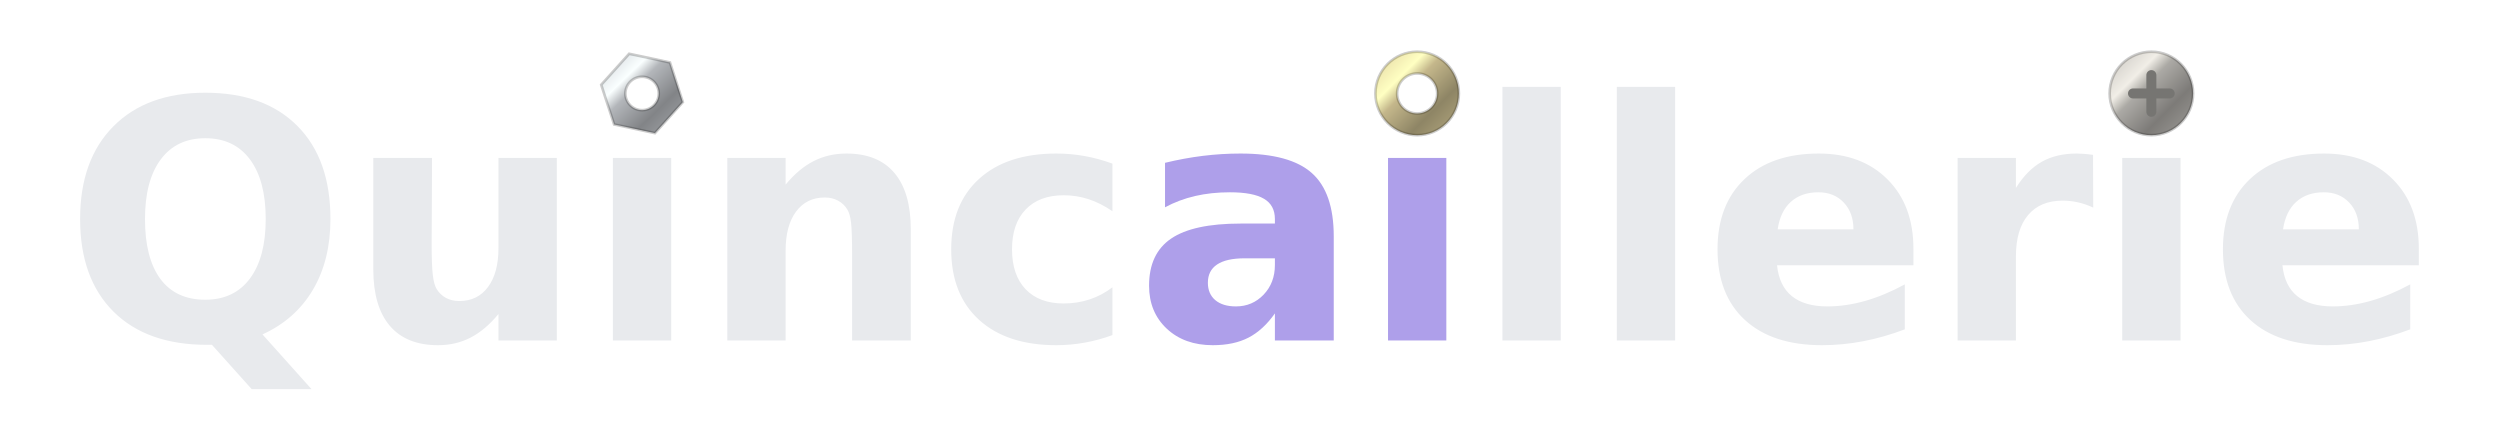
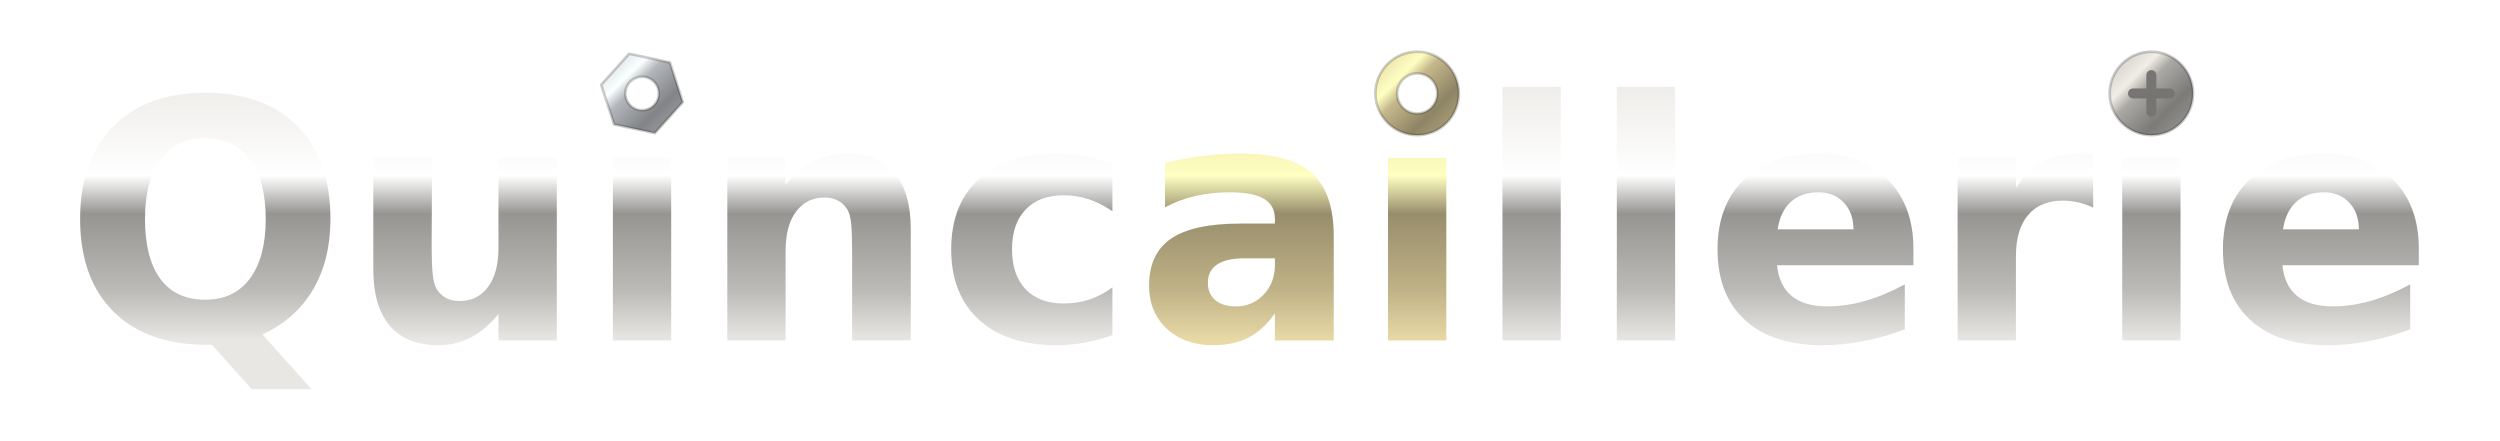
<svg xmlns="http://www.w3.org/2000/svg" viewBox="0 0 749 132" width="749" height="132" role="img" aria-label="Quincaillerie">
  <defs>
+     <linearGradient id="ink_dark" gradientUnits="userSpaceOnUse" x1="0" y1="26.0" x2="0" y2="102.0">
+       <stop offset="0.0" stop-color="#EFEDEA" />
+       <stop offset="0.35" stop-color="#FFFFFF" />
+       <stop offset="0.5" stop-color="#969592" />
+       <stop offset="0.8" stop-color="#BBBAB7" />
+       <stop offset="1.0" stop-color="#E9E7E4" />
+     </linearGradient>
+     <linearGradient id="accent_dark" gradientUnits="userSpaceOnUse" x1="0" y1="26.0" x2="0" y2="102.0">
+       <stop offset="0.0" stop-color="#E8D9A5" />
+       <stop offset="0.35" stop-color="#FFFFC2" />
+       <stop offset="0.5" stop-color="#988E6C" />
+       <stop offset="0.8" stop-color="#BFB287" />
+       <stop offset="1.0" stop-color="#E8D9A5" />
+     </linearGradient>
    <linearGradient id="metal_nut_dark" x1="0" y1="0" x2="1" y2="1">
      <stop offset="0.0" stop-color="#CDD1D6" />
      <stop offset="0.3" stop-color="#FAFFFF" />
      <stop offset="0.42" stop-color="#B3B6BA" />
      <stop offset="0.7" stop-color="#828487" />
      <stop offset="1.0" stop-color="#A5A8AC" />
    </linearGradient>
    <linearGradient id="metal_washer_dark" x1="0" y1="0" x2="1" y2="1">
      <stop offset="0.0" stop-color="#E1D2A0" />
      <stop offset="0.3" stop-color="#FFFFC2" />
      <stop offset="0.42" stop-color="#C4B78B" />
      <stop offset="0.7" stop-color="#8E8565" />
      <stop offset="1.0" stop-color="#B5A980" />
    </linearGradient>
    <linearGradient id="metal_cell_dark" x1="0" y1="0" x2="1" y2="1">
      <stop offset="0.0" stop-color="#C6C3BE" />
      <stop offset="0.3" stop-color="#F1EEE7" />
      <stop offset="0.42" stop-color="#ACAAA5" />
      <stop offset="0.7" stop-color="#7D7B78" />
      <stop offset="1.0" stop-color="#9F9D99" />
    </linearGradient>
  </defs>
-   <path fill="#E8EAED" d="M63.50,103.31L62.03,103.31Q44.02,103.31 34.00,93.36Q24.00,83.39 24.00,65.62Q24.00,47.89 33.98,37.84Q43.97,27.78 61.50,27.78Q79.22,27.78 89.11,37.75Q99.00,47.70 99.00,65.62Q99.00,77.92 93.75,86.81Q88.50,95.70 78.64,100.19L93.33,116.59L75.41,116.59L63.50,103.31ZM61.50,41.41Q52.91,41.41 48.17,47.75Q43.44,54.09 43.44,65.62Q43.44,77.34 48.06,83.58Q52.70,89.80 61.50,89.80Q70.14,89.80 74.88,83.45Q79.61,77.09 79.61,65.62Q79.61,54.09 74.88,47.75Q70.14,41.41 61.50,41.41ZM111.84,80.70L111.84,47.31L129.42,47.31L129.42,52.78Q129.42,57.22 129.37,63.94Q129.32,70.66 129.32,72.89Q129.32,79.48 129.67,82.39Q130.01,85.30 130.84,86.62Q131.90,88.33 133.63,89.27Q135.37,90.19 137.62,90.19Q143.09,90.19 146.21,85.98Q149.34,81.78 149.34,74.31L149.34,47.31L166.82,47.31L166.82,102.00L149.34,102.00L149.34,94.09Q145.38,98.88 140.96,101.16Q136.54,103.42 131.23,103.42Q121.74,103.42 116.79,97.61Q111.84,91.80 111.84,80.70ZM183.62,47.31L201.09,47.31L201.09,102.00L183.62,102.00L183.62,47.31ZM272.87,68.70L272.87,102.00L255.29,102.00L255.29,96.58L255.29,76.52Q255.29,69.44 254.98,66.75Q254.67,64.06 253.88,62.80Q252.85,61.08 251.09,60.12Q249.34,59.17 247.09,59.17Q241.62,59.17 238.49,63.41Q235.37,67.62 235.37,75.09L235.37,102.00L217.90,102.00L217.90,47.31L235.37,47.31L235.37,55.31Q239.32,50.53 243.76,48.27Q248.21,46.00 253.59,46.00Q263.06,46.00 267.96,51.81Q272.87,57.61 272.87,68.70ZM333.28,49.02L333.28,63.28Q329.72,60.84 326.12,59.67Q322.53,58.50 318.67,58.50Q311.36,58.50 307.28,62.77Q303.20,67.03 303.20,74.70Q303.20,82.38 307.28,86.66Q311.36,90.92 318.67,90.92Q322.78,90.92 326.47,89.70Q330.15,88.47 333.28,86.08L333.28,100.39Q329.17,101.91 324.95,102.66Q320.73,103.42 316.48,103.42Q301.69,103.42 293.33,95.83Q284.98,88.23 284.98,74.70Q284.98,61.17 293.33,53.59Q301.69,46.00 316.48,46.00Q320.78,46.00 324.95,46.75Q329.12,47.50 333.28,49.02ZM450.13,26.02L467.60,26.02L467.60,102.00L450.13,102.00L450.13,26.02ZM484.40,26.02L501.87,26.02L501.87,102.00L484.40,102.00L484.40,26.02ZM573.26,74.52L573.26,79.48L532.40,79.48Q533.03,85.64 536.84,88.72Q540.65,91.80 547.48,91.80Q552.99,91.80 558.78,90.16Q564.57,88.52 570.68,85.20L570.68,98.67Q564.48,101.02 558.28,102.22Q552.07,103.42 545.87,103.42Q531.03,103.42 522.79,95.88Q514.57,88.33 514.57,74.70Q514.57,61.33 522.65,53.67Q530.73,46.00 544.90,46.00Q557.79,46.00 565.53,53.77Q573.26,61.52 573.26,74.52ZM555.29,68.70Q555.29,63.72 552.38,60.67Q549.48,57.61 544.79,57.61Q539.71,57.61 536.54,60.47Q533.37,63.33 532.59,68.70L555.29,68.70ZM627.13,62.20Q624.83,61.12 622.55,60.62Q620.29,60.11 617.99,60.11Q611.25,60.11 607.61,64.44Q603.97,68.75 603.97,76.80L603.97,102.00L586.50,102.00L586.50,47.31L603.97,47.31L603.97,56.30Q607.35,50.92 611.71,48.47Q616.08,46.00 622.19,46.00Q623.07,46.00 624.08,46.08Q625.11,46.14 627.07,46.39L627.13,62.20ZM635.82,47.31L653.29,47.31L653.29,102.00L635.82,102.00L635.82,47.31ZM724.68,74.52L724.68,79.48L683.82,79.48Q684.44,85.64 688.25,88.72Q692.07,91.80 698.89,91.80Q704.41,91.80 710.19,90.16Q715.99,88.52 722.10,85.20L722.10,98.67Q715.89,101.02 709.69,102.22Q703.49,103.42 697.29,103.42Q682.44,103.42 674.21,95.88Q665.99,88.33 665.99,74.70Q665.99,61.33 674.07,53.67Q682.14,46.00 696.32,46.00Q709.21,46.00 716.94,53.77Q724.68,61.52 724.68,74.52ZM706.71,68.70Q706.71,63.72 703.80,60.67Q700.89,57.61 696.21,57.61Q691.13,57.61 687.96,60.47Q684.79,63.33 684.00,68.70L706.71,68.70Z" />
-   <path fill="#AE9FEA" d="M372.87,77.39Q367.40,77.39 364.63,79.25Q361.88,81.09 361.88,84.72Q361.88,88.03 364.10,89.92Q366.34,91.80 370.29,91.80Q375.21,91.80 378.59,88.27Q381.96,84.72 381.96,79.39L381.96,77.39L372.87,77.39ZM399.59,70.80L399.59,102.00L381.96,102.00L381.96,93.89Q378.45,98.88 374.04,101.16Q369.65,103.42 363.35,103.42Q354.85,103.42 349.56,98.47Q344.26,93.50 344.26,85.59Q344.26,75.97 350.87,71.48Q357.49,66.98 371.65,66.98L381.96,66.98L381.96,65.62Q381.96,61.47 378.68,59.55Q375.42,57.61 368.48,57.61Q362.87,57.61 358.03,58.73Q353.20,59.86 349.04,62.11L349.04,48.78Q354.67,47.41 360.32,46.70Q365.99,46.00 371.65,46.00Q386.45,46.00 393.01,51.83Q399.59,57.66 399.59,70.80ZM415.85,47.31L433.32,47.31L433.32,102.00L415.85,102.00L415.85,47.31Z" />
+   <path fill="url(#ink_dark)" d="M63.50,103.31L62.03,103.31Q44.02,103.31 34.00,93.36Q24.00,83.39 24.00,65.62Q24.00,47.89 33.98,37.84Q43.97,27.78 61.50,27.78Q79.22,27.78 89.11,37.75Q99.00,47.70 99.00,65.62Q99.00,77.92 93.75,86.81Q88.50,95.70 78.64,100.19L93.33,116.59L75.41,116.59L63.50,103.31ZM61.50,41.41Q52.91,41.41 48.17,47.75Q43.44,54.09 43.44,65.62Q43.44,77.34 48.06,83.58Q52.70,89.80 61.50,89.80Q70.14,89.80 74.88,83.45Q79.61,77.09 79.61,65.62Q79.61,54.09 74.88,47.75Q70.14,41.41 61.50,41.41ZM111.84,80.70L111.84,47.31L129.42,47.31L129.42,52.78Q129.42,57.22 129.37,63.94Q129.32,70.66 129.32,72.89Q129.32,79.48 129.67,82.39Q130.01,85.30 130.84,86.62Q131.90,88.33 133.63,89.27Q135.37,90.19 137.62,90.19Q143.09,90.19 146.21,85.98Q149.34,81.78 149.34,74.31L149.34,47.31L166.82,47.31L166.82,102.00L149.34,102.00L149.34,94.09Q145.38,98.88 140.96,101.16Q136.54,103.42 131.23,103.42Q121.74,103.42 116.79,97.61Q111.84,91.80 111.84,80.70ZM183.62,47.31L201.09,47.31L201.09,102.00L183.62,102.00L183.62,47.31ZM272.87,68.70L272.87,102.00L255.29,102.00L255.29,96.58L255.29,76.52Q255.29,69.44 254.98,66.75Q254.67,64.06 253.88,62.80Q252.85,61.08 251.09,60.12Q249.34,59.17 247.09,59.17Q241.62,59.17 238.49,63.41Q235.37,67.62 235.37,75.09L235.37,102.00L217.90,102.00L217.90,47.31L235.37,47.31L235.37,55.31Q239.32,50.53 243.76,48.27Q248.21,46.00 253.59,46.00Q263.06,46.00 267.96,51.81Q272.87,57.61 272.87,68.70ZM333.28,49.02L333.28,63.28Q329.72,60.84 326.12,59.67Q322.53,58.50 318.67,58.50Q311.36,58.50 307.28,62.77Q303.20,67.03 303.20,74.70Q303.20,82.38 307.28,86.66Q311.36,90.92 318.67,90.92Q322.78,90.92 326.47,89.70Q330.15,88.47 333.28,86.08L333.28,100.39Q329.17,101.91 324.95,102.66Q320.73,103.42 316.48,103.42Q301.69,103.42 293.33,95.83Q284.98,88.23 284.98,74.70Q284.98,61.17 293.33,53.59Q301.69,46.00 316.48,46.00Q320.78,46.00 324.95,46.75Q329.12,47.50 333.28,49.02ZM450.13,26.02L467.60,26.02L467.60,102.00L450.13,102.00L450.13,26.02ZM484.40,26.02L501.87,26.02L501.87,102.00L484.40,102.00L484.40,26.02ZM573.26,74.52L573.26,79.48L532.40,79.48Q533.03,85.64 536.84,88.72Q540.65,91.80 547.48,91.80Q552.99,91.80 558.78,90.16Q564.57,88.52 570.68,85.20L570.68,98.67Q564.48,101.02 558.28,102.22Q552.07,103.42 545.87,103.42Q531.03,103.42 522.79,95.88Q514.57,88.33 514.57,74.70Q514.57,61.33 522.65,53.67Q530.73,46.00 544.90,46.00Q557.79,46.00 565.53,53.77Q573.26,61.52 573.26,74.52ZM555.29,68.70Q555.29,63.72 552.38,60.67Q549.48,57.61 544.79,57.61Q539.71,57.61 536.54,60.47Q533.37,63.33 532.59,68.70L555.29,68.70ZM627.13,62.20Q624.83,61.12 622.55,60.62Q620.29,60.11 617.99,60.11Q611.25,60.11 607.61,64.44Q603.97,68.75 603.97,76.80L603.97,102.00L586.50,102.00L586.50,47.31L603.97,47.31L603.97,56.30Q607.35,50.92 611.71,48.47Q616.08,46.00 622.19,46.00Q623.07,46.00 624.08,46.08Q625.11,46.14 627.07,46.39L627.13,62.20ZM635.82,47.31L653.29,47.31L653.29,102.00L635.82,102.00L635.82,47.31ZM724.68,74.52L724.68,79.48L683.82,79.48Q684.44,85.64 688.25,88.72Q692.07,91.80 698.89,91.80Q704.41,91.80 710.19,90.16Q715.99,88.52 722.10,85.20L722.10,98.67Q715.89,101.02 709.69,102.22Q703.49,103.42 697.29,103.42Q682.44,103.42 674.21,95.88Q665.99,88.33 665.99,74.70Q665.99,61.33 674.07,53.67Q682.14,46.00 696.32,46.00Q709.21,46.00 716.94,53.77Q724.68,61.52 724.68,74.52ZM706.71,68.70Q706.71,63.72 703.80,60.67Q700.89,57.61 696.21,57.61Q691.13,57.61 687.96,60.47Q684.79,63.33 684.00,68.70L706.71,68.70Z" />
+   <path fill="url(#accent_dark)" d="M372.87,77.39Q367.40,77.39 364.63,79.25Q361.88,81.09 361.88,84.72Q361.88,88.03 364.10,89.92Q366.34,91.80 370.29,91.80Q375.21,91.80 378.59,88.27Q381.96,84.72 381.96,79.39L381.96,77.39L372.87,77.39ZM399.59,70.80L399.59,102.00L381.96,102.00L381.96,93.89Q378.45,98.88 374.04,101.16Q369.65,103.42 363.35,103.42Q354.85,103.42 349.56,98.47Q344.26,93.50 344.26,85.59Q344.26,75.97 350.87,71.48Q357.49,66.98 371.65,66.98L381.96,66.98L381.96,65.62Q381.96,61.47 378.68,59.55Q375.42,57.61 368.48,57.61Q362.87,57.61 358.03,58.73Q353.20,59.86 349.04,62.11L349.04,48.78Q354.67,47.41 360.32,46.70Q365.99,46.00 371.65,46.00Q386.45,46.00 393.01,51.83Q399.59,57.66 399.59,70.80ZM415.85,47.31L433.32,47.31L433.32,102.00L415.85,102.00L415.85,47.31Z" />
  <path fill="url(#metal_nut_dark)" fill-rule="evenodd" stroke="#00000033" stroke-width="0.8" d="M204.58,30.60 L196.22,39.89 L183.99,37.29 L180.13,25.40 L188.49,16.11 L200.72,18.71 ZM197.36,28.00 A5.00,5.00 0 1,0 187.36,28.00 A5.00,5.00 0 1,0 197.36,28.00 Z" />
  <path fill="url(#metal_washer_dark)" fill-rule="evenodd" stroke="#00000033" stroke-width="0.8" d="M437.08,28.00 A12.50,12.50 0 1,0 412.08,28.00 A12.50,12.50 0 1,0 437.08,28.00 ZM430.58,28.00 A6.00,6.00 0 1,0 418.58,28.00 A6.00,6.00 0 1,0 430.58,28.00 Z" />
  <circle cx="644.55" cy="28.00" r="12.5" fill="url(#metal_cell_dark)" stroke="#00000033" stroke-width="0.8" />
  <path fill="none" stroke="#767572" stroke-width="3.0" stroke-linecap="round" d="M639.05,28.00 H650.05 M644.55,22.50 V33.50" />
</svg>
